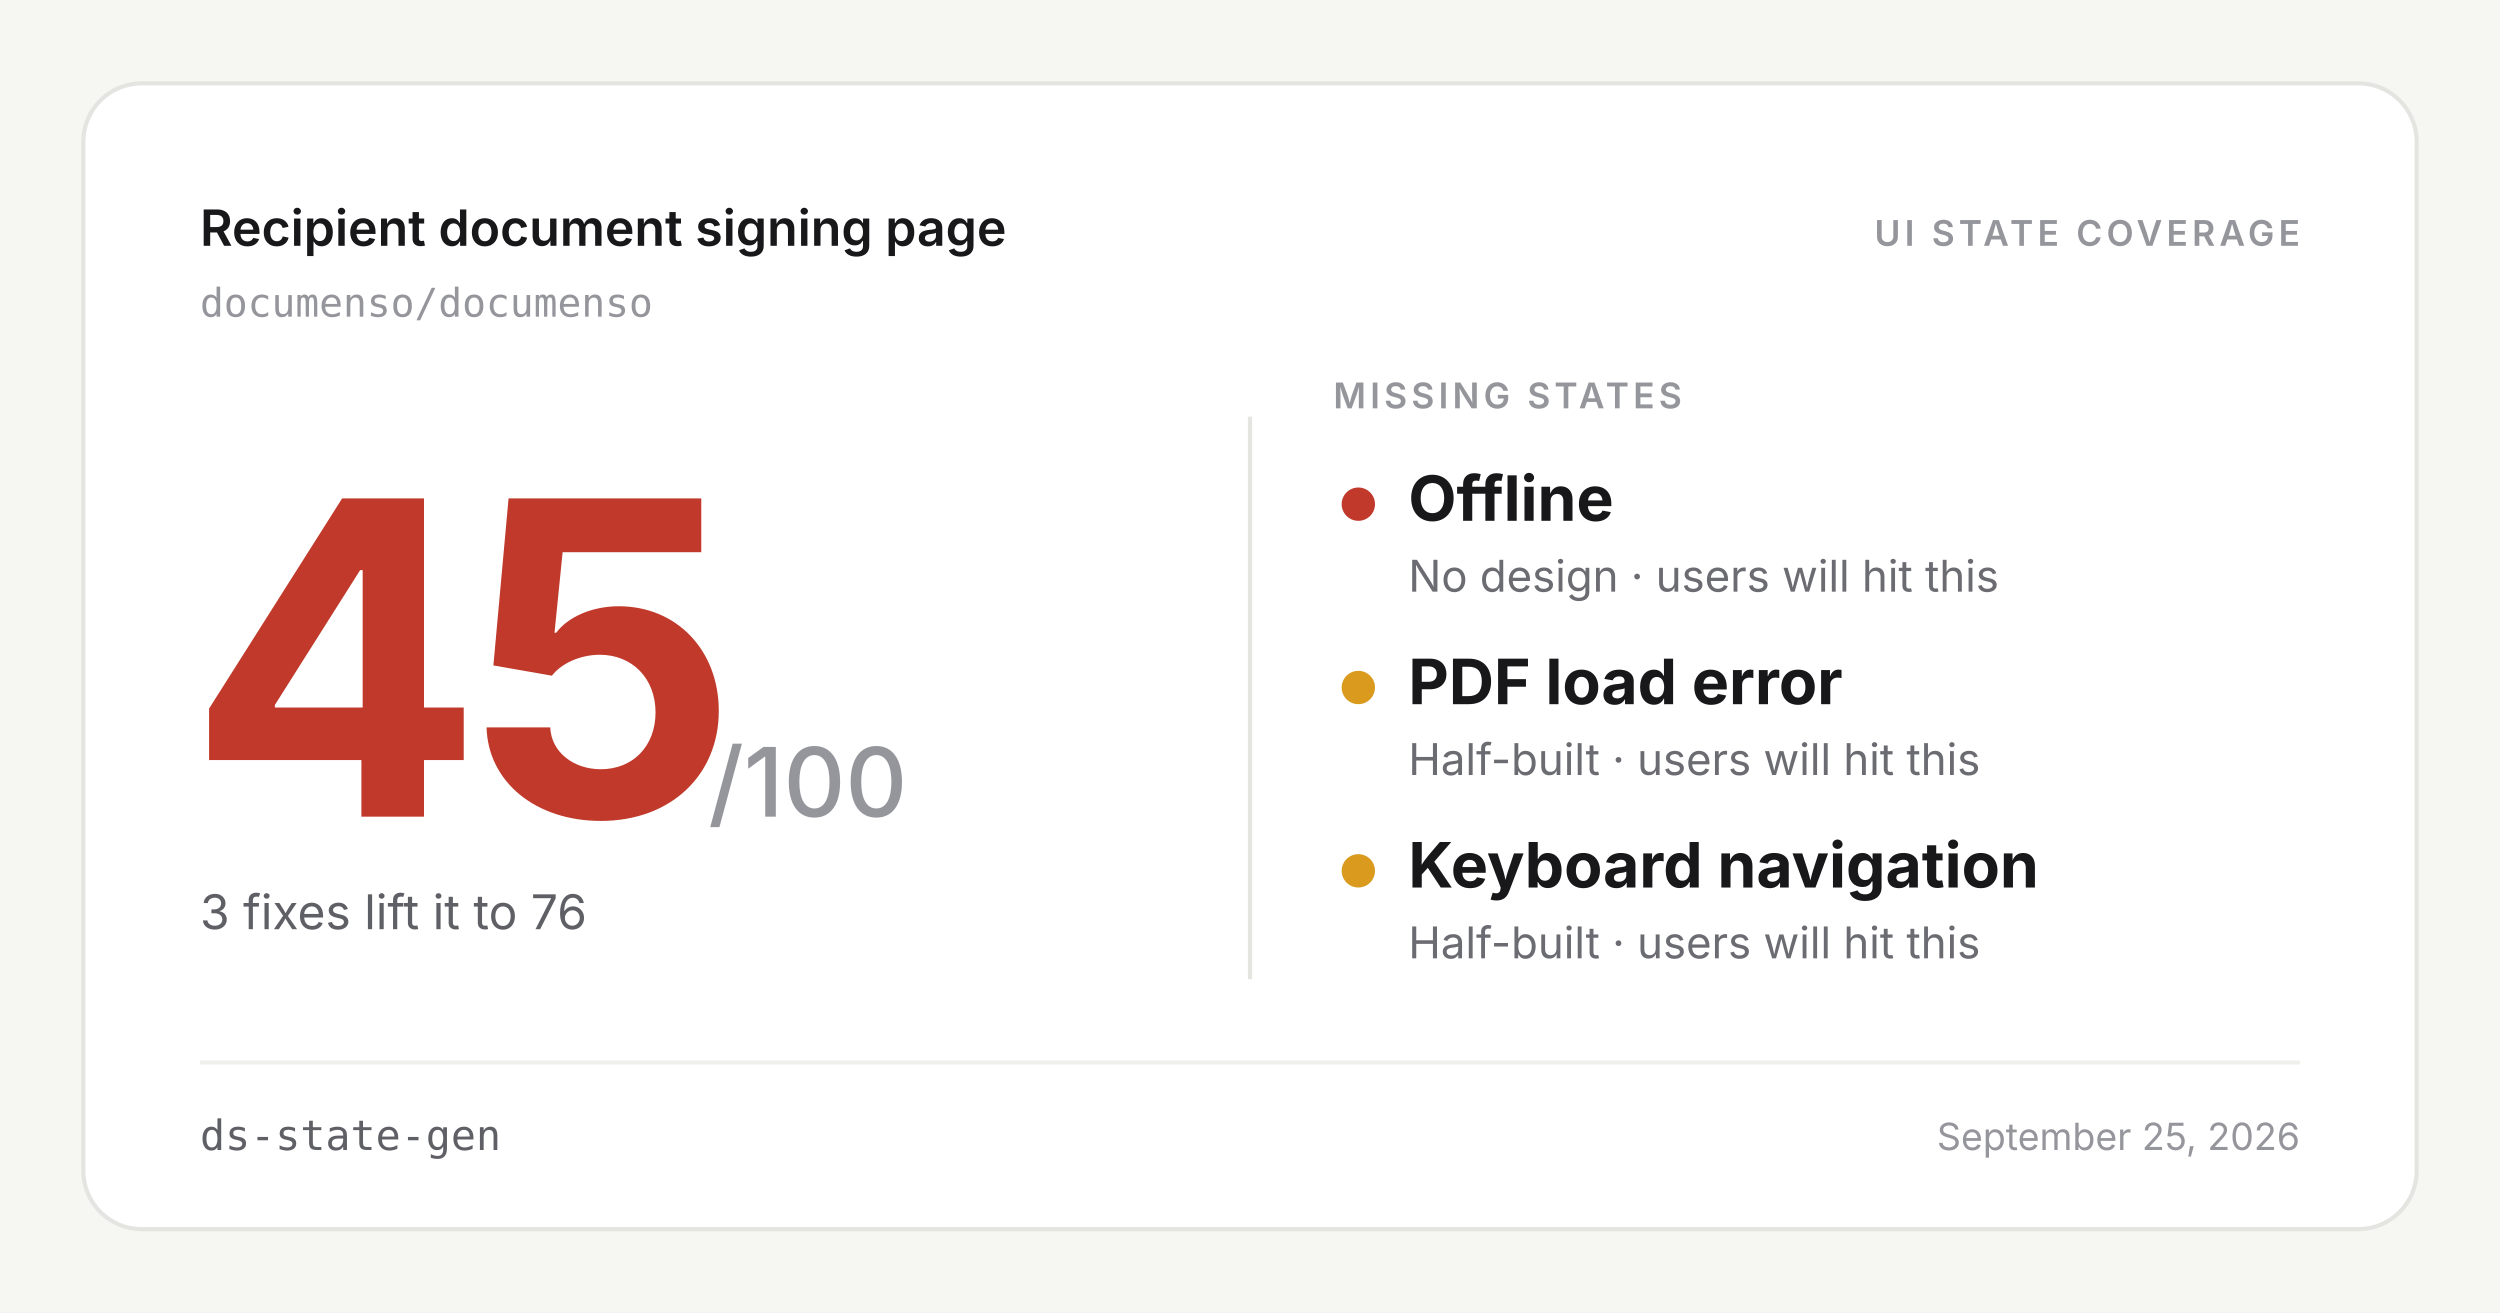
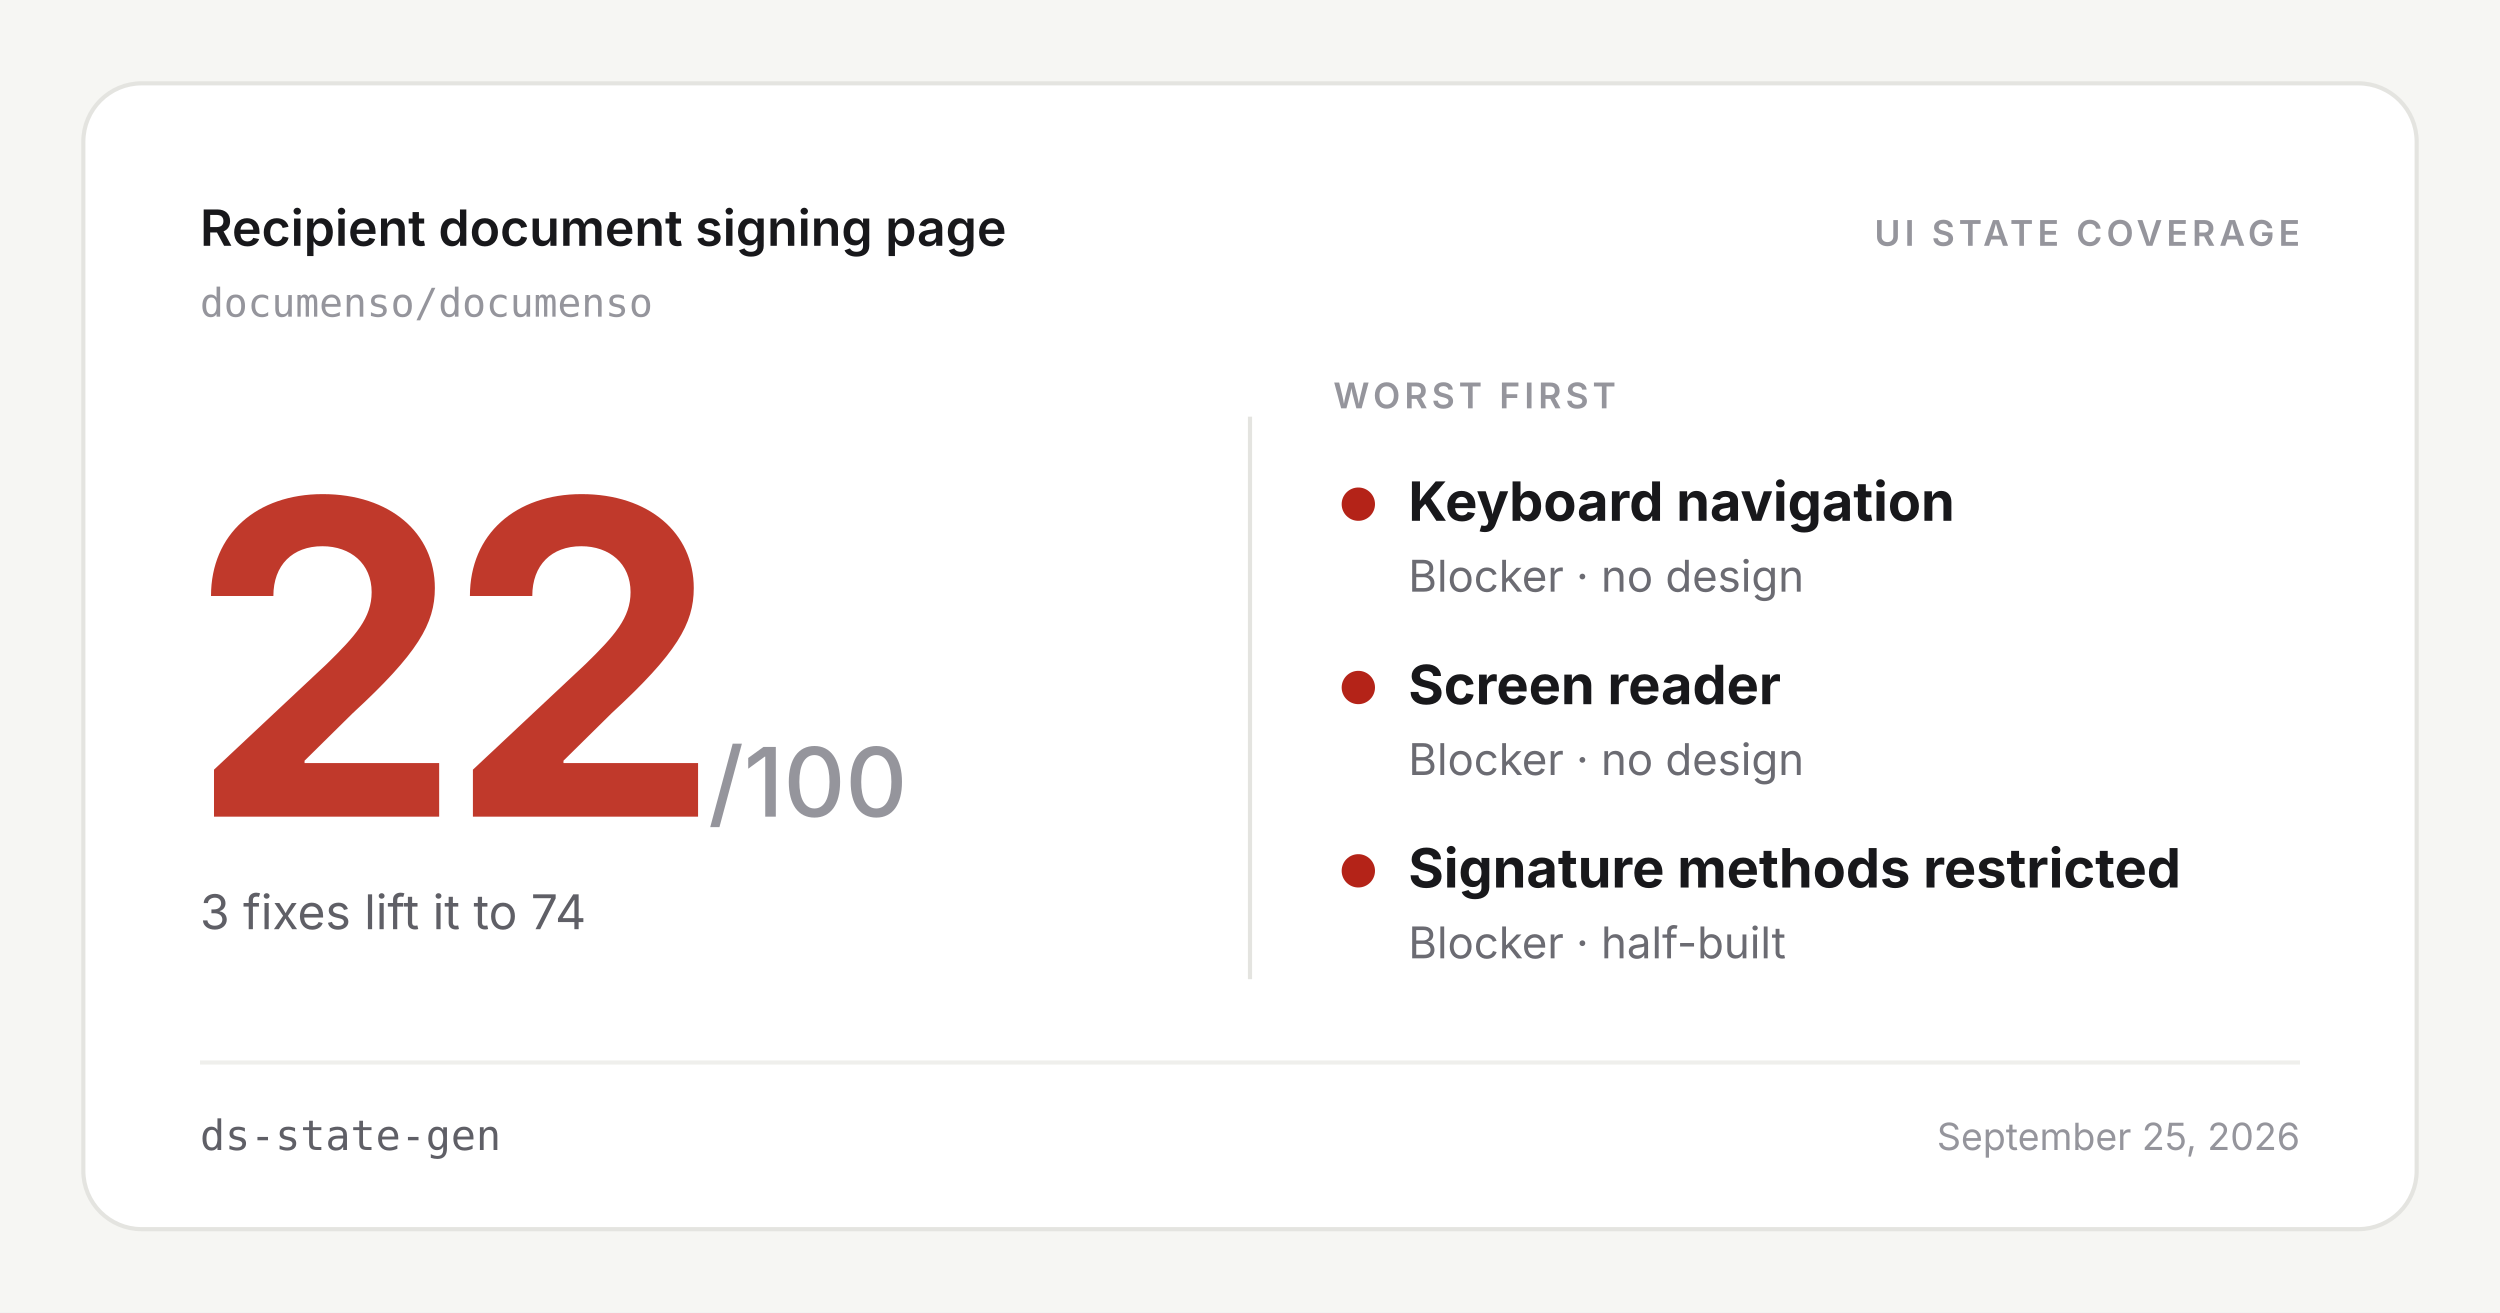
<svg xmlns="http://www.w3.org/2000/svg" width="1200" height="630" viewBox="0 0 1200 630" font-family="Inter, -apple-system, 'Segoe UI', system-ui, sans-serif">
  <rect width="1200" height="630" fill="#f6f6f3" />
  <rect x="40" y="40" width="1120" height="550" rx="28" fill="#ffffff" stroke="#e4e4e0" stroke-width="2" />
  <text x="96" y="118" font-size="24" font-weight="600" fill="#18181b">Recipient document signing page</text>
  <text x="96" y="152" font-size="19" fill="#95959c" font-family="ui-monospace, Menlo, monospace">documenso/documenso</text>
  <text x="1104" y="118" font-size="17" font-weight="600" fill="#95959c" text-anchor="end" letter-spacing="2">UI STATE COVERAGE</text>
-   <text x="90" y="392" font-size="210" font-weight="700" fill="#c0392b" letter-spacing="-8">45</text>
+   <text x="90" y="392" font-size="210" font-weight="700" fill="#c0392b" letter-spacing="-8">22</text>
  <text x="340" y="392" font-size="46" font-weight="500" fill="#95959c">/100</text>
-   <text x="96" y="446" font-size="23" fill="#5f5f66">3 fixes lift it to 76</text>
+   <text x="96" y="446" font-size="23" fill="#5f5f66">3 fixes lift it to 74</text>
  <line x1="600" y1="200" x2="600" y2="470" stroke="#e4e4e0" stroke-width="2" />
-   <text x="640" y="196" font-size="17" font-weight="600" fill="#95959c" letter-spacing="2">MISSING STATES</text>
-   <circle cx="652" cy="242" r="8" fill="#c0392b" />
-   <text x="676" y="250" font-size="30" font-weight="650" fill="#18181b">Offline</text>
-   <text x="676" y="284" font-size="21" fill="#6b6b72">No design · users will hit this</text>
-   <circle cx="652" cy="330" r="8" fill="#d99a1e" />
-   <text x="676" y="338" font-size="30" font-weight="650" fill="#18181b">PDF load error</text>
-   <text x="676" y="372" font-size="21" fill="#6b6b72">Half-built · users will hit this</text>
-   <circle cx="652" cy="418" r="8" fill="#d99a1e" />
-   <text x="676" y="426" font-size="30" font-weight="650" fill="#18181b">Keyboard navigation</text>
-   <text x="676" y="460" font-size="21" fill="#6b6b72">Half-built · users will hit this</text>
+   <text x="640" y="196" font-size="17" font-weight="600" fill="#95959c" letter-spacing="2">WORST FIRST</text>
+   <circle cx="652" cy="242" r="8" fill="#b42318" />
+   <text x="676" y="250" font-size="26" font-weight="650" fill="#18181b">Keyboard navigation</text>
+   <text x="676" y="284" font-size="21" fill="#6b6b72">Blocker · no design</text>
+   <circle cx="652" cy="330" r="8" fill="#b42318" />
+   <text x="676" y="338" font-size="26" font-weight="650" fill="#18181b">Screen reader</text>
+   <text x="676" y="372" font-size="21" fill="#6b6b72">Blocker · no design</text>
+   <circle cx="652" cy="418" r="8" fill="#b42318" />
+   <text x="676" y="426" font-size="26" font-weight="650" fill="#18181b">Signature methods restricted</text>
+   <text x="676" y="460" font-size="21" fill="#6b6b72">Blocker · half-built</text>
  <line x1="96" y1="510" x2="1104" y2="510" stroke="#efefec" stroke-width="2" />
  <text x="96" y="552" font-size="20" fill="#5f5f66" font-family="ui-monospace, Menlo, monospace">ds-state-gen</text>
  <text x="1104" y="552" font-size="18" fill="#95959c" text-anchor="end">September 25, 2026</text>
</svg>
